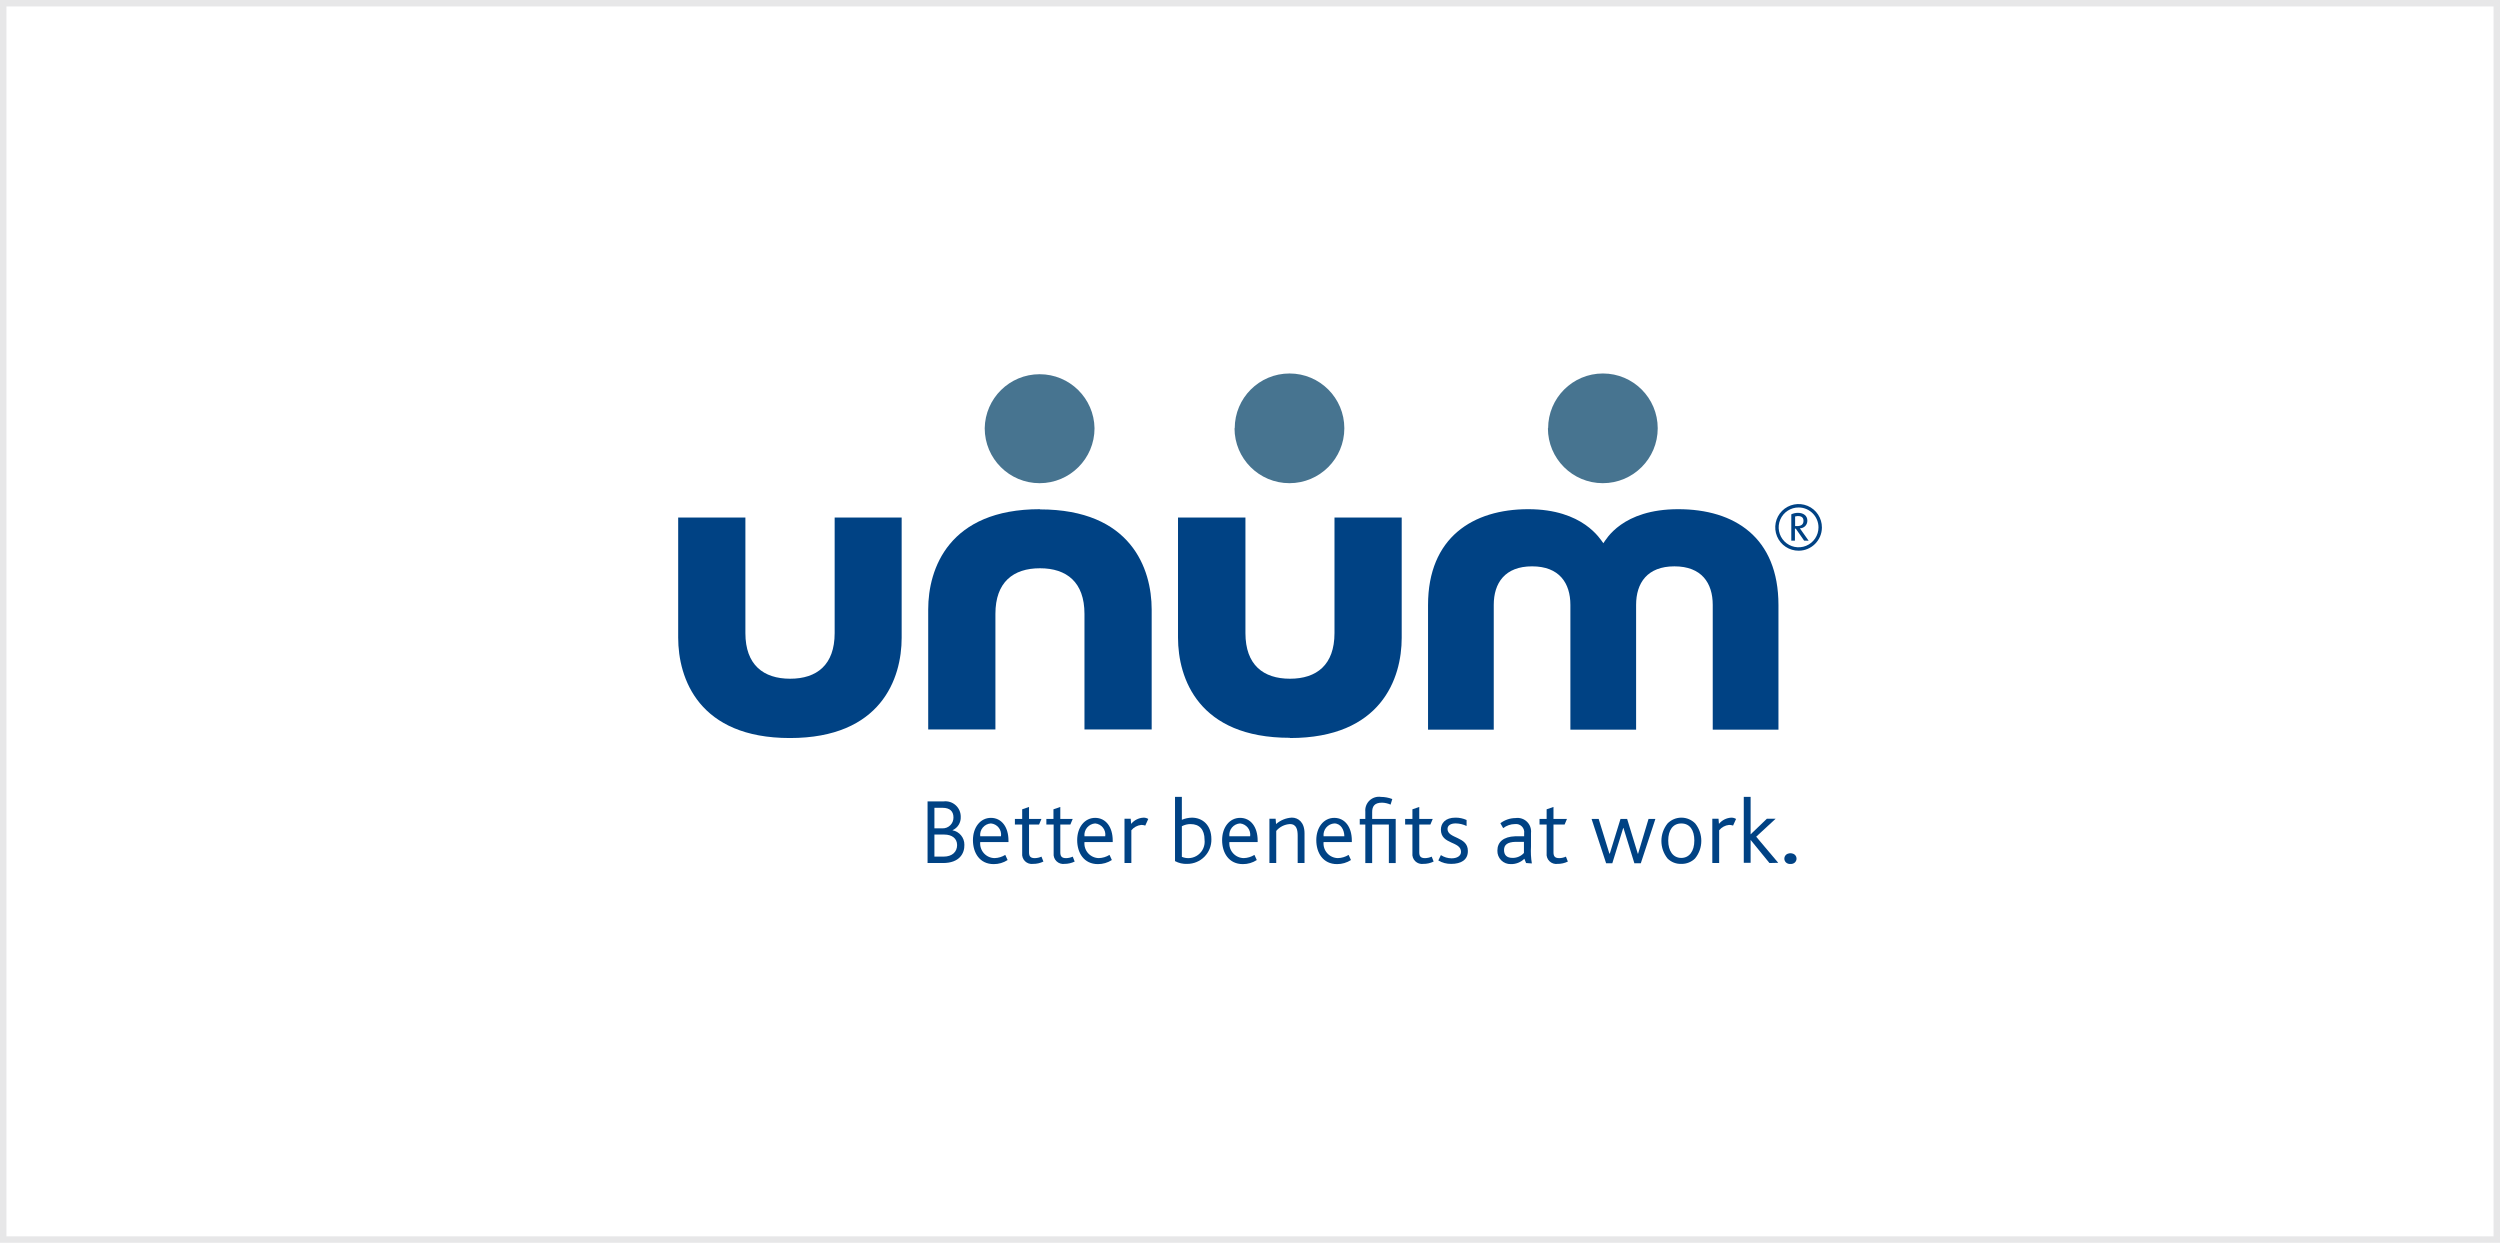
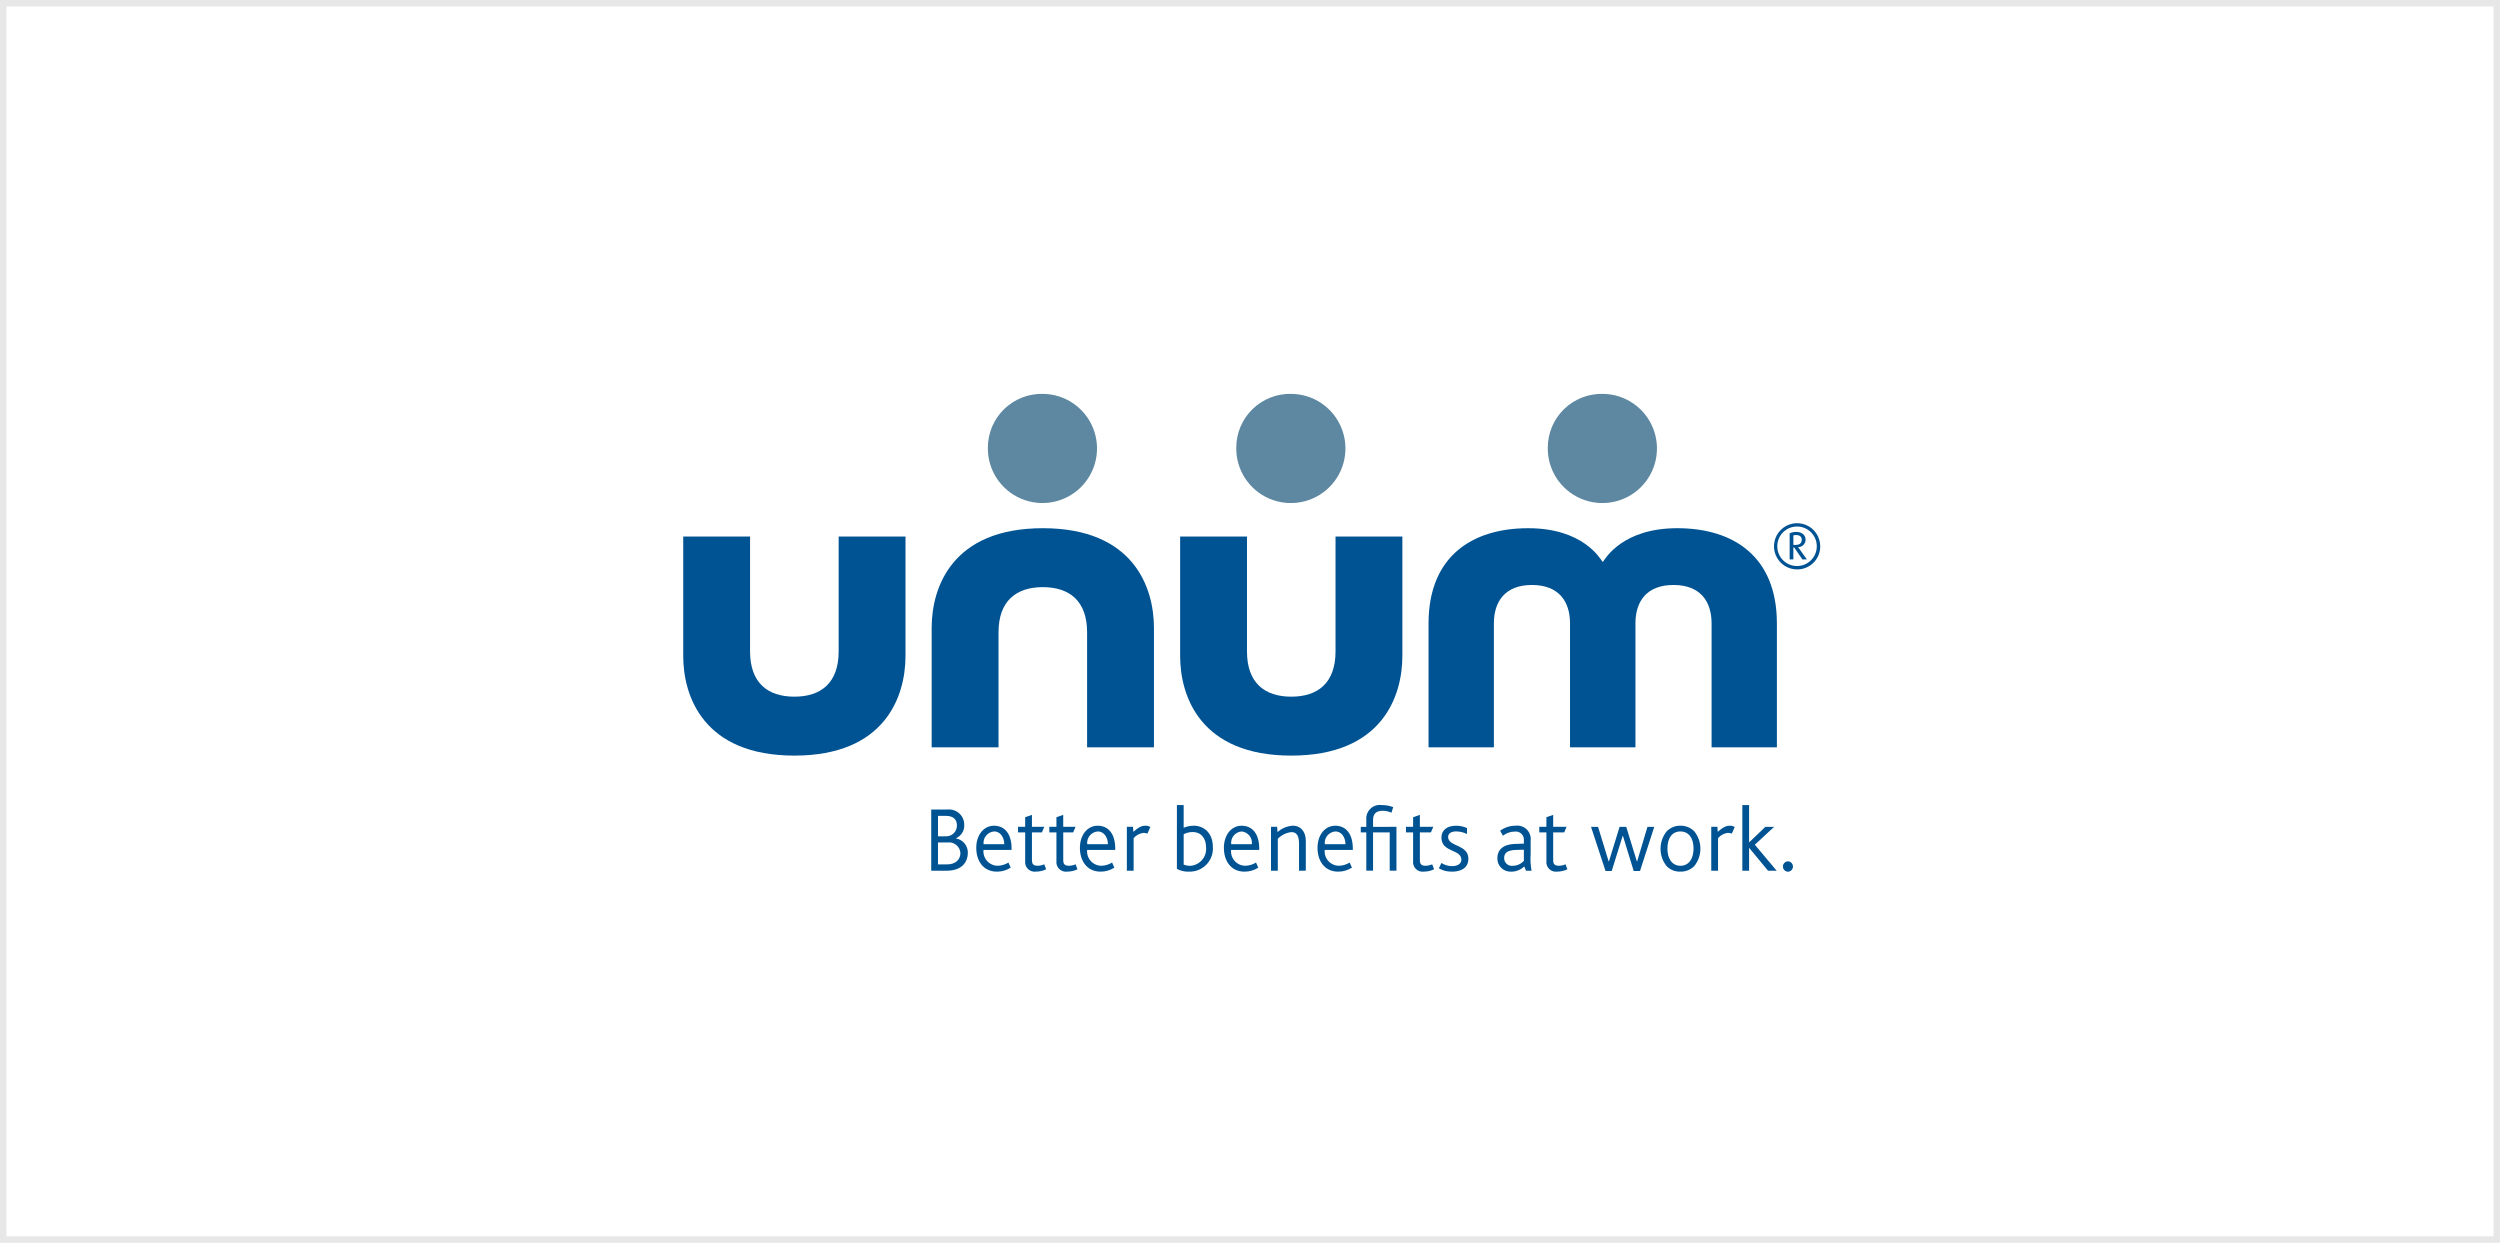
<svg xmlns="http://www.w3.org/2000/svg" width="387.755" height="192.76" viewBox="0 0 387.755 192.76">
  <g transform="translate(0 0)">
    <g transform="translate(0 0)" fill="none" stroke="#e7e7e8" stroke-width="1">
      <rect width="387.755" height="192.76" stroke="none" />
      <rect x="0.5" y="0.5" width="386.755" height="191.76" fill="none" />
    </g>
-     <g transform="translate(193.884 96.025)">
-       <g transform="translate(-88.697 -38)">
-         <path d="M118.89,209.162H116.5V199.6h2.49a2.379,2.379,0,0,1,2.656,2.39,2.158,2.158,0,0,1-1.295,2.092h0a2.258,2.258,0,0,1,1.859,2.258C122.244,207.635,121.48,209.162,118.89,209.162Zm-.1-8.566h-1.228v3.187h1.228a1.66,1.66,0,0,0,1.726-1.693c0-.93-.531-1.494-1.693-1.494Zm.266,4.15h-1.494v3.42h1.428c1.361,0,2.092-.764,2.092-1.793s-.8-1.627-1.992-1.627Z" transform="translate(-77.82 -133.329)" fill="#004284" />
-         <path d="M211.721,208.426a1.793,1.793,0,0,0-.631-.1,2.281,2.281,0,0,0-1.527.83v5.08H208.5v-6.873h.963l.066.8a2.645,2.645,0,0,1,1.892-.963,1.328,1.328,0,0,1,.764.2Z" transform="translate(-139.275 -138.403)" fill="#004284" />
-         <path d="M233.992,207.892a3.619,3.619,0,0,1-1.892-.432V197.5h1.062v3.553a4.249,4.249,0,0,1,1.56-.332c1.594,0,3.021,1.1,3.021,3.353A3.741,3.741,0,0,1,233.992,207.892Zm.564-6.175a2.888,2.888,0,0,0-1.394.332V206.8a2.546,2.546,0,0,0,3.519-2.656c0-1.594-.8-2.424-2.158-2.424Z" transform="translate(-155.04 -131.926)" fill="#004284" />
-         <path d="M280.583,214.239v-4.217c0-.863-.133-1.826-1.2-1.826a2.983,2.983,0,0,0-2.125,1.062v4.98H276.2v-6.873h.963l.066.83a4.03,4.03,0,0,1,2.457-1c.963,0,1.959.7,1.959,2.424v4.615Z" transform="translate(-184.498 -138.406)" fill="#004284" />
-         <path d="M299.229,211.052a2.27,2.27,0,0,0,2.224,2.49,3.321,3.321,0,0,0,1.66-.5l.365.8a3.951,3.951,0,0,1-2.158.631c-2.191,0-3.221-1.76-3.221-3.719s1.129-3.453,2.789-3.453,2.723,1.428,2.723,3.519v.232Zm1.66-2.889a1.8,1.8,0,0,0-1.66,1.992h3.22C302.449,209.193,301.918,208.163,300.889,208.163Z" transform="translate(-199.127 -138.473)" fill="#004284" />
-         <path d="M255.229,211.052a2.27,2.27,0,0,0,2.225,2.49,3.287,3.287,0,0,0,1.66-.5l.365.8a3.885,3.885,0,0,1-2.158.631c-2.191,0-3.221-1.76-3.221-3.719s1.129-3.453,2.789-3.453,2.723,1.428,2.723,3.519v.232Zm1.66-2.889a1.779,1.779,0,0,0-1.66,1.992h3.221A1.76,1.76,0,0,0,256.889,208.163Z" transform="translate(-169.735 -138.473)" fill="#004284" />
-         <path d="M187.529,211.052a2.27,2.27,0,0,0,2.224,2.49,3.32,3.32,0,0,0,1.66-.5l.365.8a3.951,3.951,0,0,1-2.158.631c-2.191,0-3.221-1.76-3.221-3.719s1.129-3.453,2.789-3.453,2.723,1.428,2.723,3.519v.232Zm1.66-2.889a1.8,1.8,0,0,0-1.66,1.992h3.221A1.738,1.738,0,0,0,189.189,208.163Z" transform="translate(-124.513 -138.473)" fill="#004284" />
-         <path d="M138.829,211.052a2.27,2.27,0,0,0,2.225,2.49,3.32,3.32,0,0,0,1.66-.5l.365.8a3.885,3.885,0,0,1-2.158.631c-2.191,0-3.221-1.76-3.221-3.719s1.129-3.453,2.789-3.453,2.723,1.428,2.723,3.519v.232Zm1.66-2.889a1.779,1.779,0,0,0-1.66,1.992h3.221A1.738,1.738,0,0,0,140.489,208.163Z" transform="translate(-91.982 -138.473)" fill="#004284" />
-         <path d="M357.125,214.371a3.752,3.752,0,0,1-2.025-.531l.4-.83a3.088,3.088,0,0,0,1.66.5c.83,0,1.461-.365,1.461-1,0-1.693-3.121-1.1-3.121-3.453,0-1,.7-1.859,2.258-1.859a4.116,4.116,0,0,1,1.726.365v.93a4.051,4.051,0,0,0-1.693-.4c-.7,0-1.262.266-1.262.863,0,1.527,3.154,1.129,3.154,3.387C359.715,213.774,358.586,214.371,357.125,214.371Z" transform="translate(-237.202 -138.406)" fill="#004284" />
-         <path d="M387.147,214.372l-.266-.664a2.889,2.889,0,0,1-2.092.83,2.025,2.025,0,0,1-2.092-2.092c0-1.328.93-2.158,2.756-2.224h1.394v-.432a1.276,1.276,0,0,0-1.428-1.461,3.021,3.021,0,0,0-1.826.631l-.432-.764a3.951,3.951,0,0,1,2.357-.8,2.1,2.1,0,0,1,2.391,2.324v2.092a11.654,11.654,0,0,0,.133,2.623Zm-.332-3.287H385.52c-1.262.033-1.793.465-1.793,1.262s.432,1.228,1.328,1.228a2.324,2.324,0,0,0,1.76-.764Z" transform="translate(-255.636 -138.539)" fill="#004284" />
-         <path d="M434.336,214.673h-1l-1.693-5.478h-.033l-1.693,5.478h-.963L426.7,207.8h1.1l1.66,5.379h.066l1.66-5.379h1.029l1.66,5.412h.033l1.627-5.412h1.062Z" transform="translate(-285.03 -138.807)" fill="#004284" />
-         <path d="M464.557,213.507a2.922,2.922,0,0,1-2.158.863,2.855,2.855,0,0,1-2.125-.83,4.349,4.349,0,0,1,0-5.445,3.006,3.006,0,0,1,4.283,0,4.316,4.316,0,0,1-.033,5.445ZM462.4,208.1c-1.295,0-2.025,1.029-2.025,2.656s.764,2.689,2.025,2.689,2.025-1.062,2.025-2.689S463.727,208.1,462.4,208.1Z" transform="translate(-306.817 -138.405)" fill="#004284" />
-         <path d="M486.32,208.426a1.792,1.792,0,0,0-.631-.1,2.281,2.281,0,0,0-1.527.83v5.08H483.1v-6.873h.963l.066.8a2.645,2.645,0,0,1,1.892-.963,1.362,1.362,0,0,1,.764.2Z" transform="translate(-322.704 -138.404)" fill="#004284" />
-         <path d="M160.122,211.032a1.5,1.5,0,0,1-1.693-1.66v-4.449H157.3v-.863h1.129v-1.494l1.062-.365v1.859h1.926l-.365.863h-1.56v4.316c0,.6.2.9.9.9a2.656,2.656,0,0,0,1.029-.232l.3.764A3.586,3.586,0,0,1,160.122,211.032Z" transform="translate(-105.074 -135.066)" fill="#004284" />
-         <path d="M174.822,211.032a1.5,1.5,0,0,1-1.693-1.66v-4.449H172v-.863h1.1v-1.494l1.062-.365v1.859h1.926l-.365.863h-1.56v4.316c0,.6.2.9.9.9a2.623,2.623,0,0,0,1.029-.232l.3.764A3.652,3.652,0,0,1,174.822,211.032Z" transform="translate(-114.894 -135.066)" fill="#004284" />
-         <path d="M342.422,211.032a1.5,1.5,0,0,1-1.693-1.66v-4.449H339.6v-.863h1.129v-1.494l1.062-.365v1.859h2.092l-.365.863h-1.726v4.316c0,.6.2.9.9.9a2.656,2.656,0,0,0,1.029-.232l.3.764A3.586,3.586,0,0,1,342.422,211.032Z" transform="translate(-226.848 -135.066)" fill="#004284" />
-         <path d="M405.189,211.032a1.5,1.5,0,0,1-1.693-1.66v-4.449h-1.1v-.863h1.1v-1.494l1.063-.365v1.859h2.092l-.365.863h-1.726v4.316c0,.6.2.9.9.9a2.624,2.624,0,0,0,1.029-.232l.3.764A3.586,3.586,0,0,1,405.189,211.032Z" transform="translate(-268.798 -135.066)" fill="#004284" />
-         <path d="M320.326,200.92v-1.062c0-.863.332-1.461,1.527-1.461a3.486,3.486,0,0,1,1.328.3l.266-.863a5.013,5.013,0,0,0-1.76-.332,2.12,2.12,0,0,0-2.424,2.291v1.129H318.4v.863h.863v5.976h1.062v-5.976h2.59v5.976h1.062V200.92Z" transform="translate(-212.687 -131.926)" fill="#004284" />
-         <path d="M518.363,225.527a.813.813,0,1,1,.813-.813A.813.813,0,0,1,518.363,225.527Z" transform="translate(-345.717 -149.561)" fill="#004284" />
-         <g transform="translate(165.276 65.574)">
-           <path d="M501.784,207.759l-2.922-3.586h0v3.553H497.8V197.5h1.062v5.81h0l2.523-2.424h1.361l-3.021,2.789,3.42,4.051Z" transform="translate(-497.8 -197.5)" fill="#004284" />
-           <path d="M517.563,225.527a.813.813,0,1,1,.813-.813A.813.813,0,0,1,517.563,225.527Z" transform="translate(-510.458 -215.135)" fill="#004284" />
-         </g>
-         <path d="M250.864,101.2c14.144,0,17.331-9.23,17.331-15.538V67H257.77V84.929c0,4.914-2.756,7.072-6.906,7.072s-6.906-2.158-6.906-7.072V67H233.5V85.626c0,6.341,3.187,15.538,17.331,15.538" transform="translate(-155.975 -44.754)" fill="#004284" />
-         <path d="M17.331,101.2c14.144,0,17.331-9.23,17.331-15.538V67H24.27V84.929c0,4.914-2.756,7.072-6.906,7.072s-6.939-2.158-6.939-7.072V67H0V85.626C0,91.967,3.187,101.2,17.331,101.2" transform="translate(0 -44.754)" fill="#004284" />
-         <path d="M134.131,63.1c-14.144,0-17.331,9.23-17.331,15.538V97.264h10.425V79.335c0-4.914,2.756-7.072,6.906-7.072s6.906,2.158,6.906,7.072V97.264h10.425V78.671c0-6.341-3.187-15.538-17.331-15.538" transform="translate(-78.021 -42.149)" fill="#004284" />
-         <path d="M377.492,68.379c-.465-.6-3.121-5.279-11.654-5.279S350.3,67.449,350.3,77.974V97.3h10.193V77.941c0-3.387,1.726-5.976,5.943-5.976s5.943,2.59,5.943,5.976V97.3h10.193V77.941c0-3.387,1.726-5.976,5.943-5.976s5.943,2.59,5.943,5.976V97.3h10.193V77.974c0-10.525-6.839-14.874-15.538-14.874s-11.189,4.681-11.62,5.279" transform="translate(-233.996 -42.149)" fill="#004284" />
-         <path d="M143.2,8.4a8.516,8.516,0,0,0,17.032,0,8.517,8.517,0,0,0-17.032,0" transform="translate(-95.656 0.003)" fill="#477490" />
-         <path d="M259.9,8.4a8.516,8.516,0,0,0,17.032,0,8.5,8.5,0,0,0-17,0" transform="translate(-173.61 0.002)" fill="#477490" />
-         <path d="M406.3,8.4a8.516,8.516,0,0,0,17.032,0,8.5,8.5,0,0,0-17,0" transform="translate(-271.403 0.002)" fill="#477490" />
-         <path d="M516.152,67.938a3.619,3.619,0,1,1,3.586-3.586A3.619,3.619,0,0,1,516.152,67.938Zm0-6.707a3.088,3.088,0,1,0,3.055,3.088,3.088,3.088,0,0,0-3.055-3.088Zm.83,5.146-1.295-1.859h-.133v1.859h-.564V62.294a2.457,2.457,0,0,1,1.029-.232c.863,0,1.461.465,1.461,1.2a1.163,1.163,0,0,1-1.162,1.2l1.361,1.926Zm-1-3.818-.4.066V64.12h.3c.564,0,1-.2,1-.83S516.385,62.559,515.986,62.559Z" transform="translate(-342.343 -40.546)" fill="#004284" />
+     <g transform="translate(-1003.005 -2970.177)">
+       <g transform="translate(1108.974 3031.267)">
+         <path d="M611.472,1165.649h-1.5v3.4h1.407c1.338,0,2.072-.767,2.072-1.774a1.762,1.762,0,0,0-1.983-1.628Zm-.263-4.126h-1.234v3.168h1.219a1.645,1.645,0,0,0,1.714-1.7c0-.907-.549-1.469-1.7-1.469Zm.09,8.507h-2.376v-9.486h2.491a2.353,2.353,0,0,1,2.631,2.365,2.14,2.14,0,0,1-1.282,2.084v.029a2.227,2.227,0,0,1,1.841,2.228c0,1.277-.761,2.779-3.306,2.779Z" transform="translate(-570.458 -1096.069)" fill="#005393" />
+         <path d="M782.3,1175.8a1.8,1.8,0,0,0-.621-.111,2.368,2.368,0,0,0-1.523.817v5.054h-1.051v-6.807h.957l.051.777c.936-.85,1.451-.954,1.886-.954a1.327,1.327,0,0,1,.747.208l-.447,1.015Z" transform="translate(-710.296 -1107.6)" fill="#005393" />
+         <path d="M825.089,1160.8a2.875,2.875,0,0,0-1.4.342v4.705a2.653,2.653,0,0,0,1.078.187,2.625,2.625,0,0,0,2.4-2.833c0-1.407-.735-2.4-2.084-2.4Zm-.549,6.142a3.59,3.59,0,0,1-1.9-.432v-9.9h1.048v3.521a4.218,4.218,0,0,1,1.542-.317c1.568,0,2.992,1.084,2.992,3.341a3.586,3.586,0,0,1-3.685,3.783Z" transform="translate(-746.069 -1092.837)" fill="#005393" />
+         <path d="M908.815,1181.56v-4.191c0-.845-.144-1.8-1.18-1.8a3.493,3.493,0,0,0-2.11,1.041v4.95H904.47v-6.807h.954l.059.816a3.873,3.873,0,0,1,2.429-.993c.973,0,1.956.71,1.956,2.4v4.579Z" transform="translate(-813.304 -1107.6)" fill="#005393" />
+         <path d="M947.681,1175.469a1.771,1.771,0,0,0-1.638,1.973h3.2c0-.947-.529-1.973-1.563-1.973Zm-1.655,2.865a2.234,2.234,0,0,0,2.213,2.458,3.294,3.294,0,0,0,1.656-.5l.356.789a3.916,3.916,0,0,1-2.142.623c-2.166,0-3.2-1.746-3.2-3.686,0-1.969,1.121-3.437,2.758-3.437,1.756,0,2.718,1.4,2.718,3.513v.245Z" transform="translate(-846.53 -1107.6)" fill="#005393" />
+         <path d="M866.248,1175.469a1.769,1.769,0,0,0-1.638,1.973h3.207a1.773,1.773,0,0,0-1.569-1.973Zm-1.654,2.865a2.232,2.232,0,0,0,2.212,2.458,3.266,3.266,0,0,0,1.653-.5l.357.789a3.882,3.882,0,0,1-2.14.623c-2.171,0-3.2-1.746-3.2-3.686,0-1.969,1.122-3.437,2.759-3.437,1.757,0,2.721,1.4,2.721,3.513v.245Z" transform="translate(-779.618 -1107.6)" fill="#005393" />
+         <path d="M741.034,1175.469a1.775,1.775,0,0,0-1.642,1.973h3.21c0-.947-.538-1.973-1.567-1.973Zm-1.654,2.865a2.231,2.231,0,0,0,2.216,2.458,3.3,3.3,0,0,0,1.651-.5l.357.789a3.92,3.92,0,0,1-2.139.623c-2.171,0-3.207-1.746-3.207-3.686,0-1.969,1.122-3.437,2.759-3.437,1.752,0,2.719,1.4,2.719,3.513v.245Z" transform="translate(-676.731 -1107.6)" fill="#005393" />
+         <path d="M650.877,1175.469a1.771,1.771,0,0,0-1.64,1.973h3.206c0-.947-.533-1.973-1.566-1.973Zm-1.654,2.865a2.233,2.233,0,0,0,2.216,2.458,3.3,3.3,0,0,0,1.652-.5l.352.789a3.87,3.87,0,0,1-2.135.623c-2.176,0-3.208-1.746-3.208-3.686,0-1.969,1.123-3.437,2.763-3.437,1.756,0,2.715,1.4,2.715,3.513v.245Z" transform="translate(-602.65 -1107.6)" fill="#005393" />
+         <path d="M1052.485,1181.7a3.715,3.715,0,0,1-2.012-.518l.4-.821a3.074,3.074,0,0,0,1.653.49c.835,0,1.439-.378,1.439-1,0-1.666-3.092-1.084-3.092-3.437,0-1,.7-1.832,2.257-1.832a4.07,4.07,0,0,1,1.709.36v.921a4.023,4.023,0,0,0-1.667-.4c-.691,0-1.263.249-1.263.868,0,1.522,3.143,1.133,3.143,3.362,0,1.426-1.119,2.016-2.571,2.016Z" transform="translate(-933.273 -1107.6)" fill="#005393" />
+         <path d="M1105.477,1178.3l-1.275.039c-1.267.043-1.785.457-1.785,1.253a1.187,1.187,0,0,0,1.324,1.205,2.314,2.314,0,0,0,1.736-.774V1178.3Zm.335,3.265-.278-.669a2.869,2.869,0,0,1-2.081.809,2.028,2.028,0,0,1-2.088-2.084c0-1.336.936-2.16,2.728-2.218l1.383-.043v-.432a1.268,1.268,0,0,0-1.433-1.437,3,3,0,0,0-1.815.638l-.432-.767a3.91,3.91,0,0,1,2.355-.781,2.086,2.086,0,0,1,2.379,2.3v2.074a9.97,9.97,0,0,0,.141,2.606Z" transform="translate(-975.091 -1107.6)" fill="#005393" />
+         <path d="M1190.441,1182.412h-.979l-1.668-5.435h-.043l-1.7,5.435h-.96l-2.247-6.846h1.09l1.639,5.349h.05l1.652-5.349h1.03l1.649,5.363h.039l1.605-5.363h1.055l-2.213,6.846Z" transform="translate(-1042.041 -1108.412)" fill="#005393" />
+         <path d="M1246.37,1175.469c-1.285,0-2.013,1.037-2.013,2.653s.756,2.671,2.027,2.671,2.027-1.065,2.027-2.671-.738-2.653-2.041-2.653Zm2.139,5.382a2.921,2.921,0,0,1-2.154.85,2.836,2.836,0,0,1-2.113-.839,4.309,4.309,0,0,1,0-5.407,2.892,2.892,0,0,1,2.128-.878,2.922,2.922,0,0,1,2.156.878,4.288,4.288,0,0,1-.017,5.4Z" transform="translate(-1091.706 -1107.6)" fill="#005393" />
+         <path d="M1290.611,1175.8a1.789,1.789,0,0,0-.62-.111,2.346,2.346,0,0,0-1.519.817v5.054h-1.055v-6.807h.951l.061.777c.935-.85,1.45-.954,1.875-.954a1.356,1.356,0,0,1,.753.208l-.447,1.015Z" transform="translate(-1127.967 -1107.6)" fill="#005393" />
+         <path d="M687.213,1173.969a1.481,1.481,0,0,1-1.678-1.649v-4.435h-1.108v-.864h1.108v-1.49l1.051-.364v1.854H688.5l-.373.864h-1.541v4.294c0,.6.2.882.9.882a2.65,2.65,0,0,0,1.013-.227l.286.77a3.554,3.554,0,0,1-1.573.364Z" transform="translate(-632.498 -1099.869)" fill="#005393" />
+         <path d="M714.422,1173.969a1.483,1.483,0,0,1-1.679-1.649v-4.435h-1.105v-.864h1.105v-1.49l1.053-.364v1.854h1.911l-.37.864H713.8v4.294c0,.6.2.882.9.882a2.6,2.6,0,0,0,1.012-.227l.295.77a3.617,3.617,0,0,1-1.579.364Z" transform="translate(-654.857 -1099.869)" fill="#005393" />
+         <path d="M1024.651,1173.969a1.482,1.482,0,0,1-1.678-1.649v-4.435h-1.109v-.864h1.109v-1.49l1.048-.364v1.854h2.083l-.374.864h-1.709v4.294c0,.6.2.882.9.882a2.632,2.632,0,0,0,1.012-.227l.291.77a3.559,3.559,0,0,1-1.573.364Z" transform="translate(-909.765 -1099.869)" fill="#005393" />
+         <path d="M1140.607,1173.969a1.482,1.482,0,0,1-1.678-1.649v-4.435h-1.105v-.864h1.105v-1.49l1.051-.364v1.854h2.078l-.372.864h-1.706v4.294c0,.6.205.882.9.882a2.592,2.592,0,0,0,1.012-.227l.291.77a3.576,3.576,0,0,1-1.577.364Z" transform="translate(-1005.048 -1099.869)" fill="#005393" />
+         <path d="M984.464,1160.026v-1.048c0-.842.339-1.45,1.522-1.45a3.473,3.473,0,0,1,1.336.3l.266-.864a4.994,4.994,0,0,0-1.756-.317,2.111,2.111,0,0,0-2.416,2.268v1.109h-.857v.864h.857v5.933h1.048v-5.933h2.581v5.933h1.048v-6.8Z" transform="translate(-877.469 -1092.869)" fill="#005393" />
+         <path d="M1318.437,1166.8l-2.923-3.546h-.014v3.546h-1.048V1156.61h1.048v5.781h.014l2.509-2.4h1.36l-2.991,2.775,3.384,4.032Z" transform="translate(-1150.181 -1092.837)" fill="#005393" />
+         <path d="M1350.537,1207.177a.807.807,0,0,1,0-1.613.807.807,0,0,1,0,1.613Z" transform="translate(-1179.193 -1133.062)" fill="#005393" />
+         <path d="M842.672,957.02c14.062,0,17.231-9.163,17.231-15.456V923.038H849.535v17.82c0,4.886-2.738,7.021-6.863,7.021s-6.871-2.135-6.871-7.021v-17.82H825.433v18.526c0,6.292,3.167,15.456,17.239,15.456" transform="translate(-748.361 -900.914)" fill="#005393" />
+         <path d="M410.45,957.02c14.066,0,17.234-9.163,17.234-15.456V923.038H417.318v17.82c0,4.886-2.74,7.021-6.868,7.021s-6.874-2.135-6.874-7.021v-17.82H393.209v18.526c0,6.292,3.177,15.456,17.241,15.456" transform="translate(-393.209 -900.914)" fill="#005393" />
+         <path d="M626.553,915.818c-14.068,0-17.242,9.162-17.242,15.453V949.8h10.37V931.973c0-4.874,2.739-7.014,6.872-7.014s6.866,2.141,6.866,7.014V949.8h10.368V931.271c0-6.291-3.172-15.453-17.234-15.453" transform="translate(-570.777 -894.982)" fill="#005393" />
+         <path d="M1068.53,921.067c-.447-.6-3.091-5.249-11.575-5.249-8.64,0-15.445,4.324-15.445,14.771V949.8h10.135V930.57c0-3.367,1.721-5.947,5.9-5.947s5.909,2.58,5.909,5.947V949.8H1073.6V930.57c0-3.367,1.715-5.947,5.9-5.947s5.909,2.58,5.909,5.947V949.8h10.129V930.588c0-10.446-6.806-14.771-15.443-14.771-8.471,0-11.122,4.651-11.566,5.249" transform="translate(-925.908 -894.982)" fill="#005393" />
+         <path d="M658.188,807.316a8.466,8.466,0,1,0,8.522-8.349,8.344,8.344,0,0,0-8.522,8.349" transform="translate(-610.938 -798.967)" fill="#5e88a1" />
+         <path d="M874.252,807.316a8.468,8.468,0,1,0,8.529-8.349,8.348,8.348,0,0,0-8.529,8.349" transform="translate(-788.475 -798.967)" fill="#5e88a1" />
+         <path d="M1145.218,807.316a8.468,8.468,0,1,0,8.529-8.349,8.348,8.348,0,0,0-8.529,8.349" transform="translate(-1011.124 -798.967)" fill="#5e88a1" />
+         <path d="M1345.479,913.279a1.538,1.538,0,0,0-.4.06v1.48h.313c.555,0,.989-.2.989-.82,0-.578-.5-.72-.9-.72Zm1,3.789L1345.2,915.2h-.122v1.863h-.576v-4.051a2.434,2.434,0,0,1,1.029-.215c.849,0,1.444.478,1.444,1.2a1.155,1.155,0,0,1-1.161,1.163l1.363,1.906Zm-.809-5.105a3.064,3.064,0,1,0,3.041,3.078,3.06,3.06,0,0,0-3.041-3.078Zm0,6.655a3.587,3.587,0,1,1,3.576-3.577,3.567,3.567,0,0,1-3.576,3.577Z" transform="translate(-1172.893 -891.388)" fill="#005393" />
      </g>
    </g>
  </g>
</svg>
